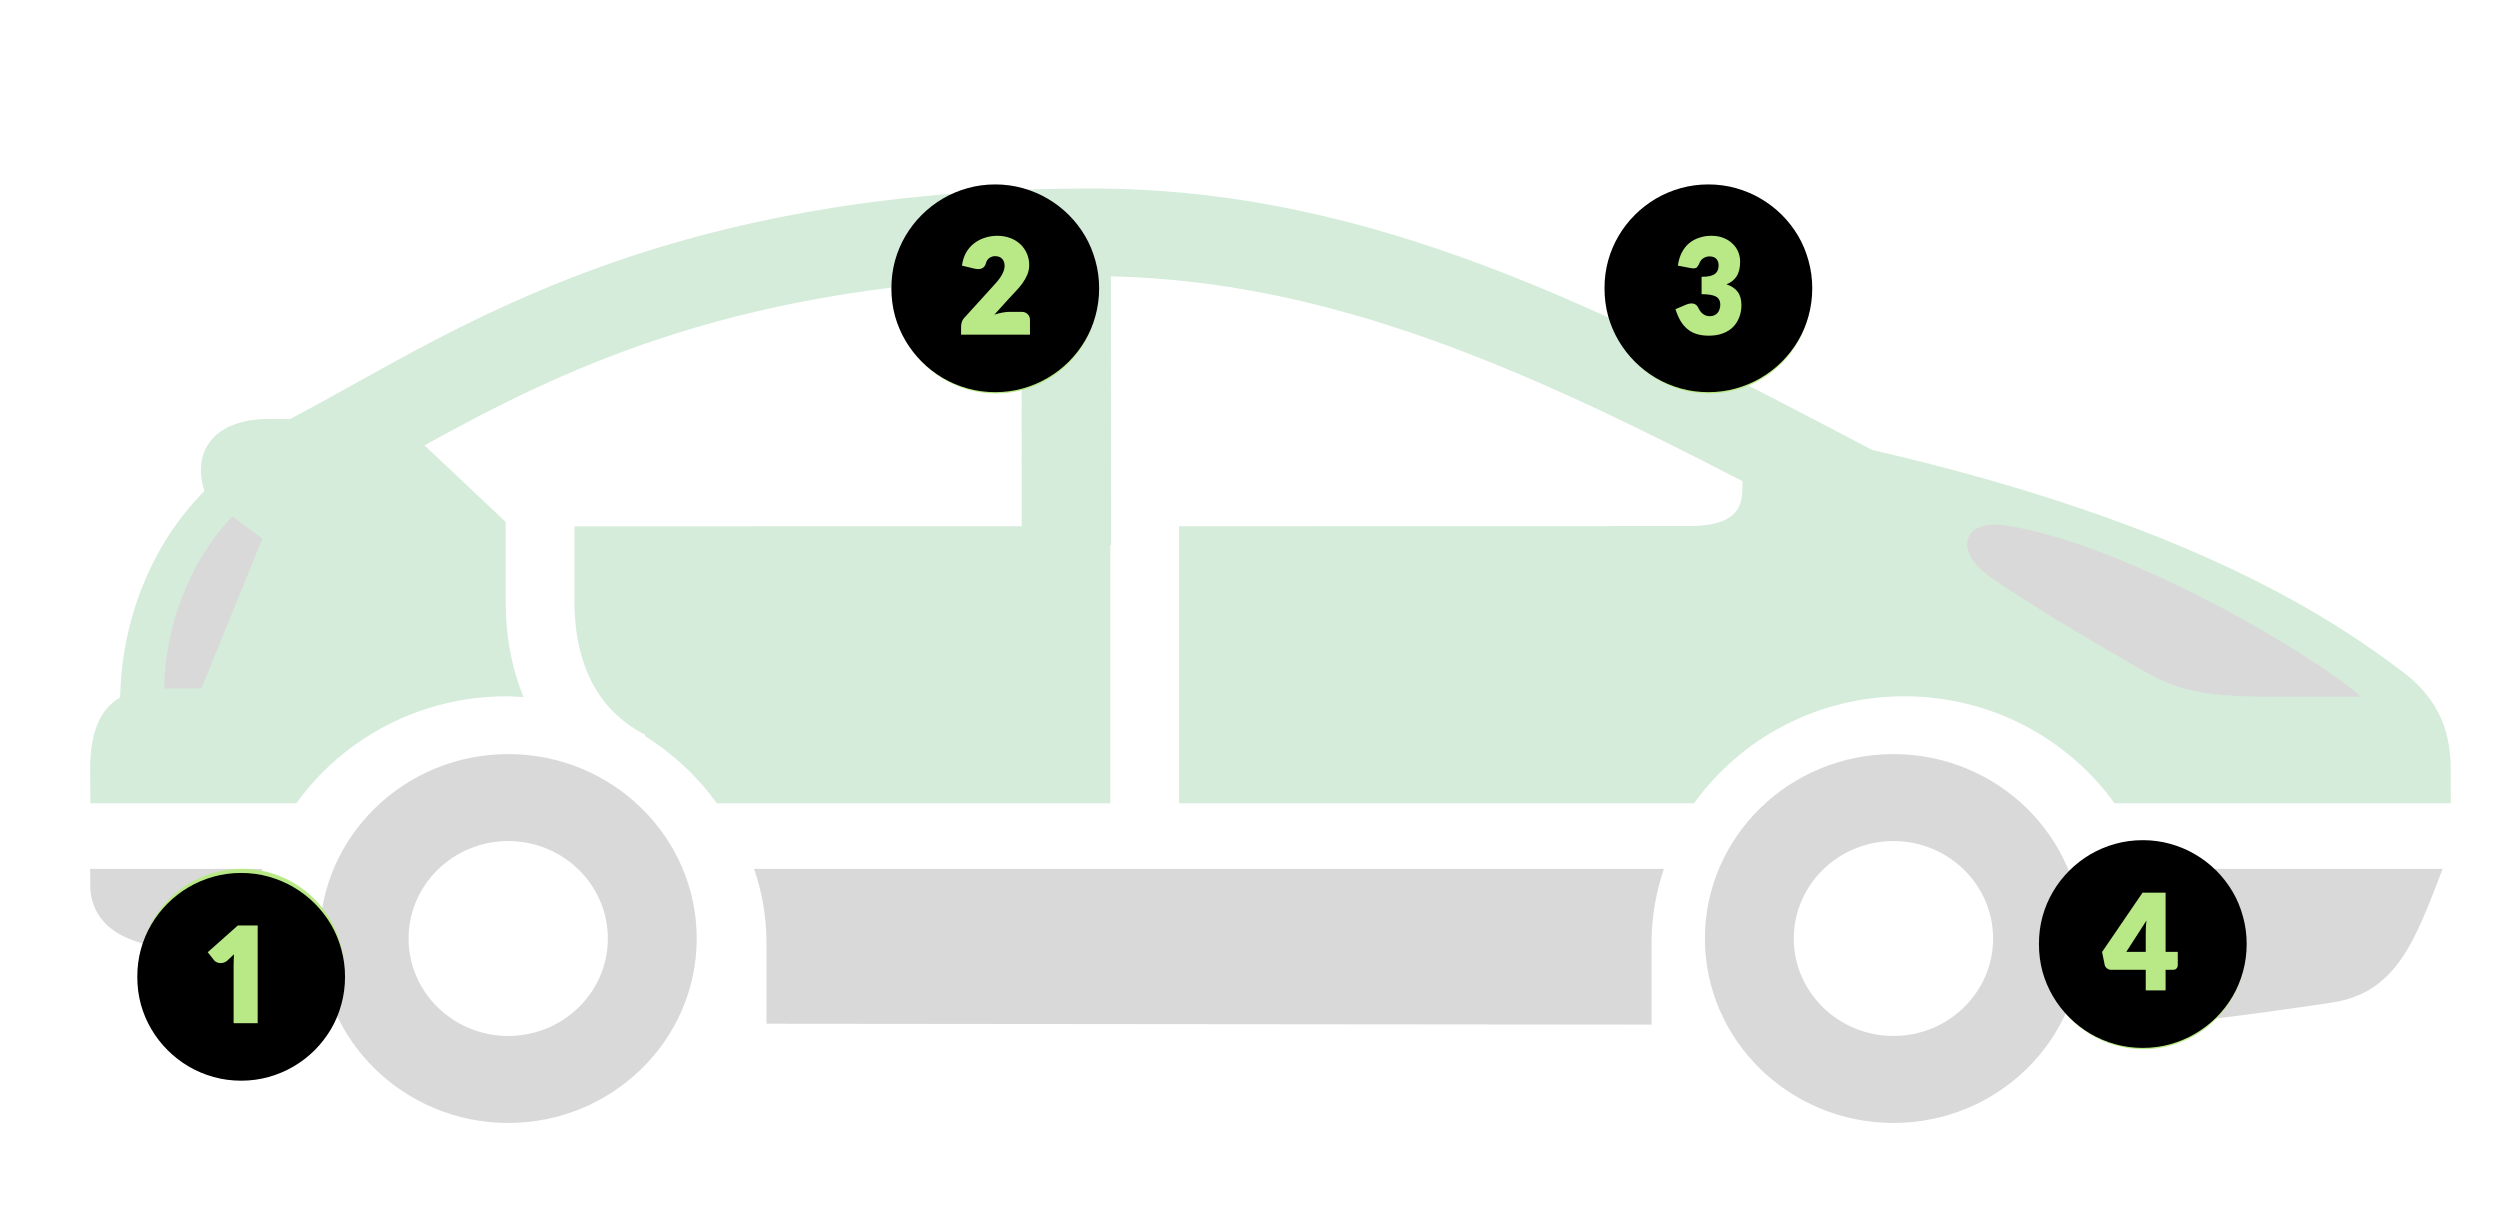
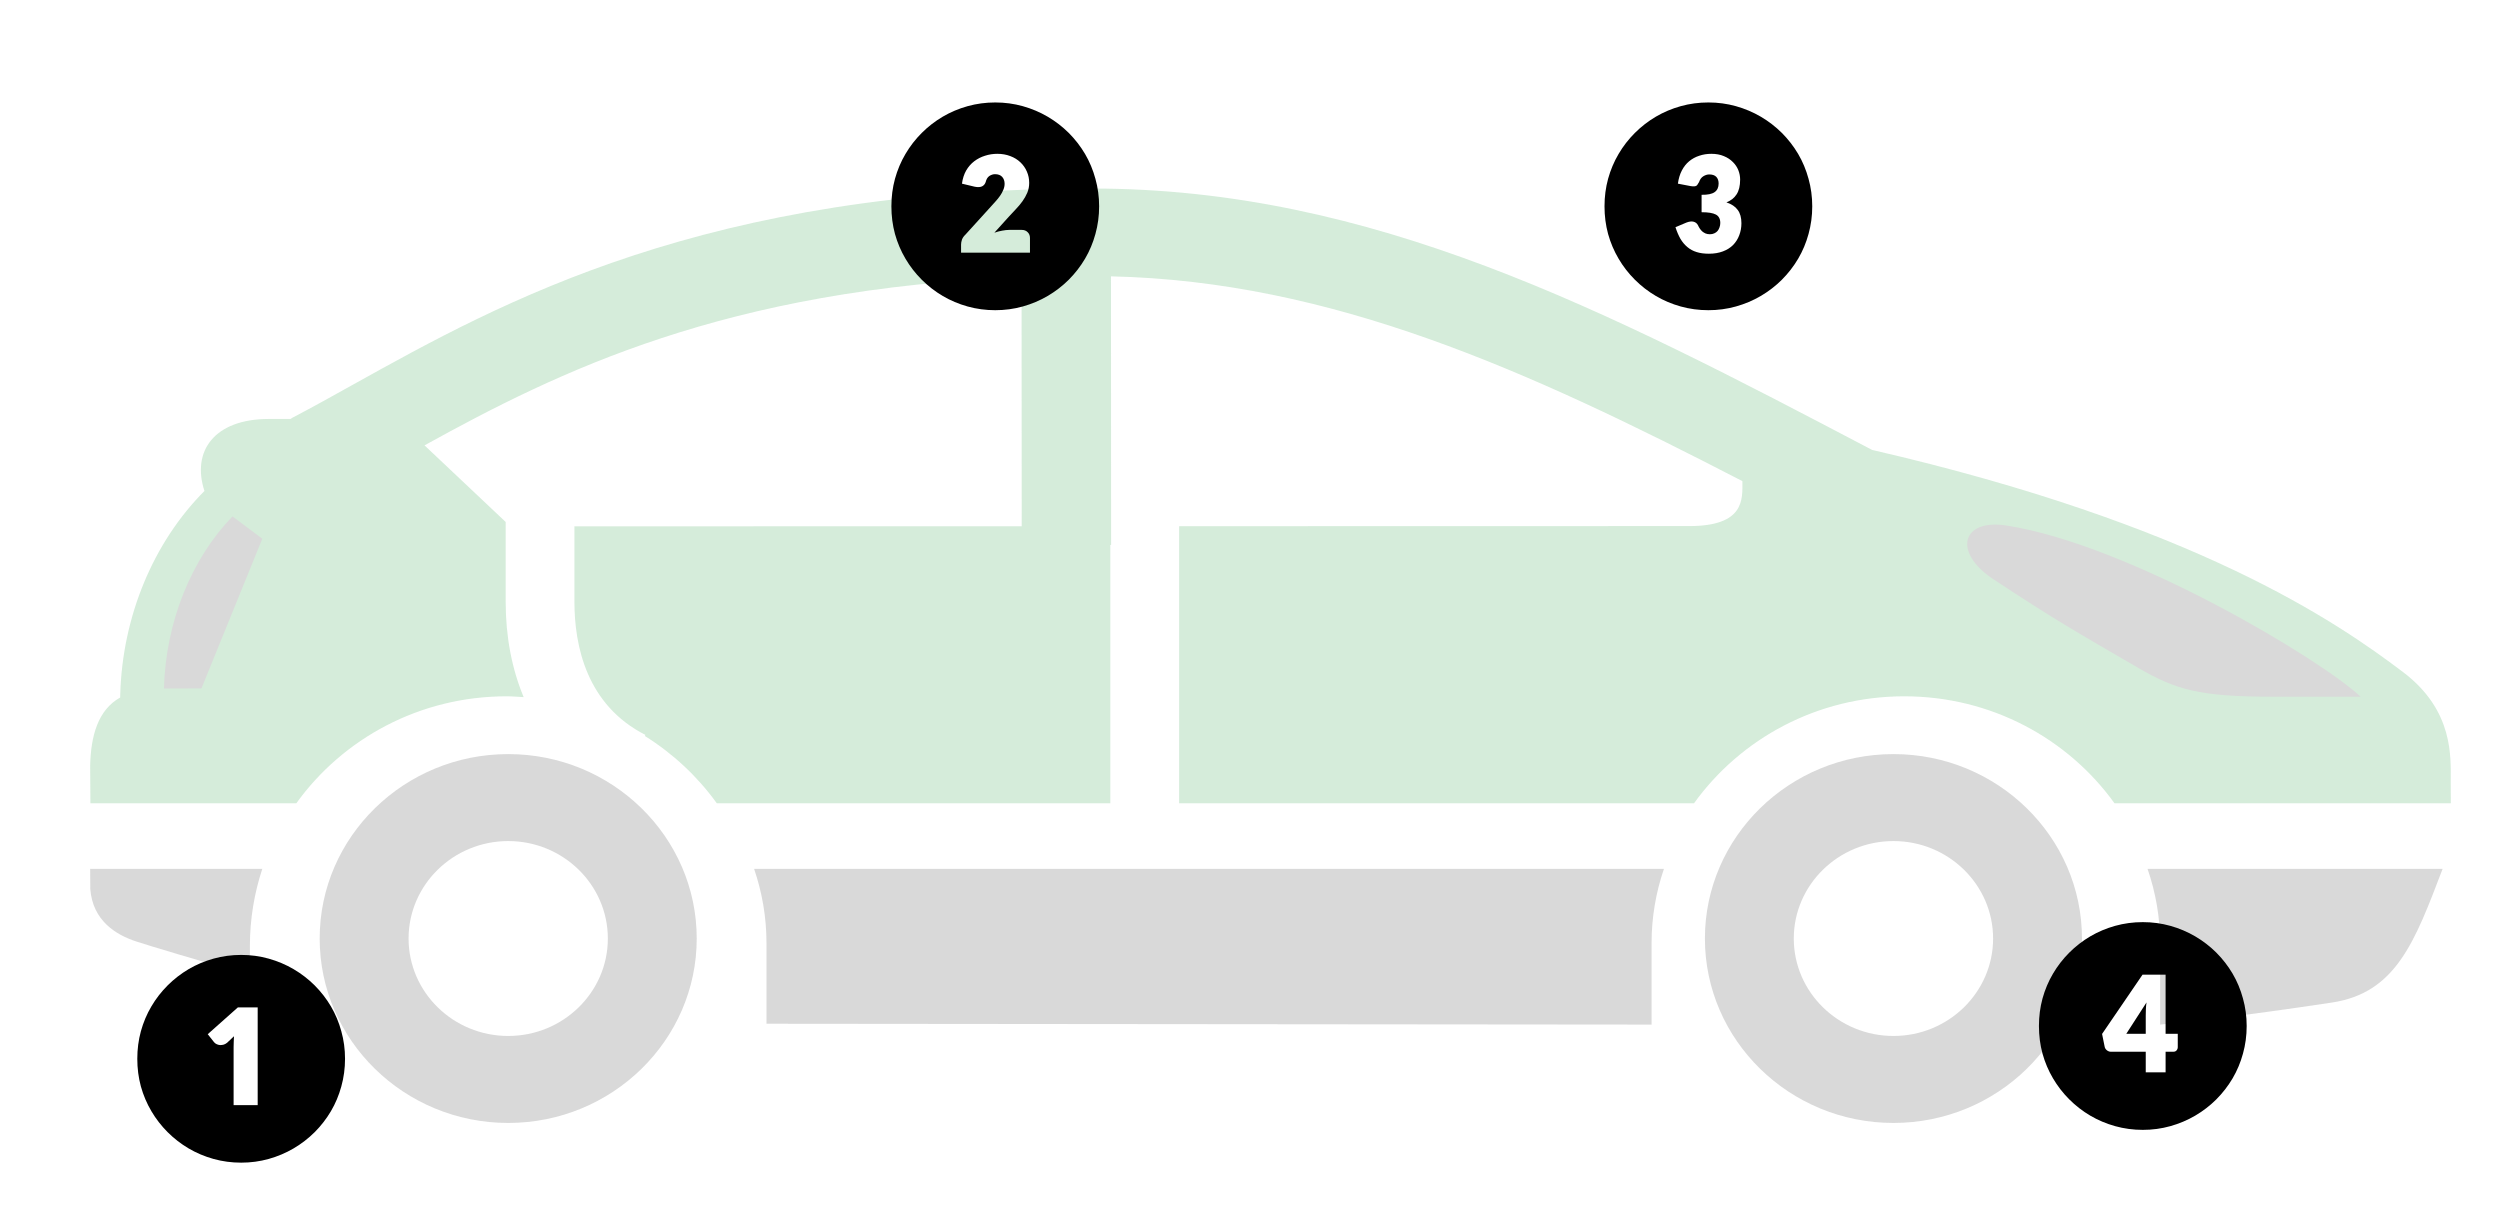
<svg xmlns="http://www.w3.org/2000/svg" width="305px" height="150px" viewBox="0 0 305 150" version="1.1">
  <defs />
  <g id="Car" stroke="none" stroke-width="1" fill="none" fill-rule="evenodd">
    <g id="CAR" opacity="0.2" transform="translate(11, 23)">
      <path d="M287.988,72.331 C287.988,69.402 288.388,63.694 282.166,58.988 C274.039,52.843 256.843,40.988 217.392,31.889 C184.725,14.724 156.379,0 122.212,0 C75.08,0 50.269,13.805 32.149,23.881 C29.559,25.325 27.088,26.703 24.679,27.96 C24.596,28.006 24.531,28.07 24.451,28.113 L21.796,28.113 C15.145,28.113 12.354,32.042 13.943,36.898 C7.684,43.184 3.939,52.228 3.67,61.7 L3.661,62.096 C0.941,63.624 0.077,66.79 0,70.444 L0.03,75 L25.152,75 C30.82,67.117 40.188,61.949 50.801,61.949 C51.509,61.949 52.195,62.012 52.888,62.05 C51.461,58.627 50.692,54.727 50.692,50.411 L50.692,40.679 L40.791,31.334 C57.041,22.37 77.451,12.219 113.631,10.821 L113.649,41.202 L59.08,41.213 L59.08,50.411 C59.08,55.822 60.583,63.026 67.743,66.66 L67.672,66.79 C71.12,68.945 74.101,71.739 76.451,75 L124.461,75 L124.461,43.478 L124.556,43.478 L124.538,10.714 C151.407,11.312 175.304,22.11 201.557,35.69 L201.575,35.736 C201.575,37.891 201.889,41.182 195.078,41.182 L132.855,41.196 L132.855,75 L195.67,75 C201.341,67.117 210.706,61.949 221.319,61.949 C231.933,61.949 241.298,67.117 246.969,75 L288,75 L287.988,72.331" id="Fill-418" fill="#2BA046" />
      <path d="M277,62 C277,62 273.156,62 266.316,62 C257.253,62 254.44,61.145 249.784,58.436 C242.167,54.005 239.976,52.793 232.224,47.691 C227.148,44.34 228.366,40.267 233.778,41.113 C248.832,43.441 272.21,57.484 277,62" id="Fill-419" fill="#414141" />
      <path d="M51.004,114 C38.319,114 28,103.905 28,91.501 C28,79.092 38.319,69 51.004,69 C63.684,69 74,79.092 74,91.501 C74,103.905 63.684,114 51.004,114 Z M51.004,79.61 C44.298,79.61 38.846,84.944 38.846,91.501 C38.846,98.056 44.298,103.387 51.004,103.387 C57.704,103.387 63.157,98.056 63.157,91.501 C63.157,84.944 57.704,79.61 51.004,79.61 Z" id="Fill-420" fill="#414141" />
      <path d="M81,83 C81.975,85.852 82.511,88.891 82.511,92.045 L82.511,101.897 L190.492,102 L190.492,92.045 C190.492,88.891 191.028,85.852 192,83 L81,83" id="Fill-421" fill="#414141" />
      <path d="M19.488,92.388 C19.488,89.114 20.027,85.96 21,83 L0,83 L0.015,85.473 C0.321,89.341 3.161,91.051 5.601,91.854 C7.405,92.448 13.107,94.136 19.488,96 L19.488,92.388" id="Fill-422" fill="#414141" />
      <path d="M251,83 C251.986,85.856 252.534,88.899 252.534,92.057 L252.534,102 C254.97,101.776 261.911,101.06 273.491,99.312 C281.325,98.126 283.603,91.903 287,83 L251,83" id="Fill-423" fill="#414141" />
      <path d="M220.004,114 C207.318,114 197,103.905 197,91.501 C197,79.092 207.318,69 220.004,69 C232.685,69 243,79.092 243,91.501 C243,103.905 232.685,114 220.004,114 Z M220.004,79.61 C213.298,79.61 207.842,84.944 207.842,91.501 C207.842,98.056 213.298,103.387 220.004,103.387 C226.705,103.387 232.158,98.056 232.158,91.501 C232.158,84.944 226.705,79.61 220.004,79.61 Z" id="Fill-424" fill="#414141" />
      <path d="M17.362,40 L21,42.728 L13.578,60.983 L9,61 C9.227,52.789 12.388,45.153 17.362,40" id="Fill-425" fill="#414141" />
    </g>
-     <g id="Group-4" transform="translate(16, 103)">
-       <circle id="Oval-Copy-3" fill="#B8E986" cx="13.5" cy="15.5" r="12.5" />
-       <text id="❶" font-family="Lato-Bold, Lato" font-size="24" font-weight="bold" fill="#000000">
+     <g id="Group-4" transform="translate(16, 113)" fill="#000000" font-family="Lato-Bold, Lato" font-size="24" font-weight="bold">
+       <text id="❶">
        <tspan x="0" y="24">❶</tspan>
      </text>
    </g>
-     <g id="Group" transform="translate(108, 19)">
-       <circle id="Oval-Copy" fill="#B8E986" cx="13.5" cy="16.5" r="12.5" />
-       <text id="❷" font-family="Lato-Bold, Lato" font-size="24" font-weight="bold" fill="#000000">
+     <g id="Group" transform="translate(108, 9)" fill="#000000" font-family="Lato-Bold, Lato" font-size="24" font-weight="bold">
+       <text id="❷">
        <tspan x="0" y="24">❷</tspan>
      </text>
    </g>
-     <g id="Group-2" transform="translate(195, 19)">
-       <circle id="Oval-Copy-2" fill="#B8E986" cx="13.5" cy="16.5" r="12.5" />
-       <text id="❸" font-family="Lato-Bold, Lato" font-size="24" font-weight="bold" fill="#000000">
+     <g id="Group-2" transform="translate(195, 9)" fill="#000000" font-family="Lato-Bold, Lato" font-size="24" font-weight="bold">
+       <text id="❸">
        <tspan x="0" y="24">❸</tspan>
      </text>
    </g>
-     <g id="Group-3" transform="translate(248, 99)">
-       <circle id="Oval-Copy-3" fill="#B8E986" cx="13.5" cy="16.5" r="12.5" />
-       <text id="❹" font-family="Lato-Bold, Lato" font-size="24" font-weight="bold" fill="#000000">
+     <g id="Group-3" transform="translate(248, 109)" fill="#000000" font-family="Lato-Bold, Lato" font-size="24" font-weight="bold">
+       <text id="❹">
        <tspan x="0" y="24">❹</tspan>
      </text>
    </g>
  </g>
</svg>
